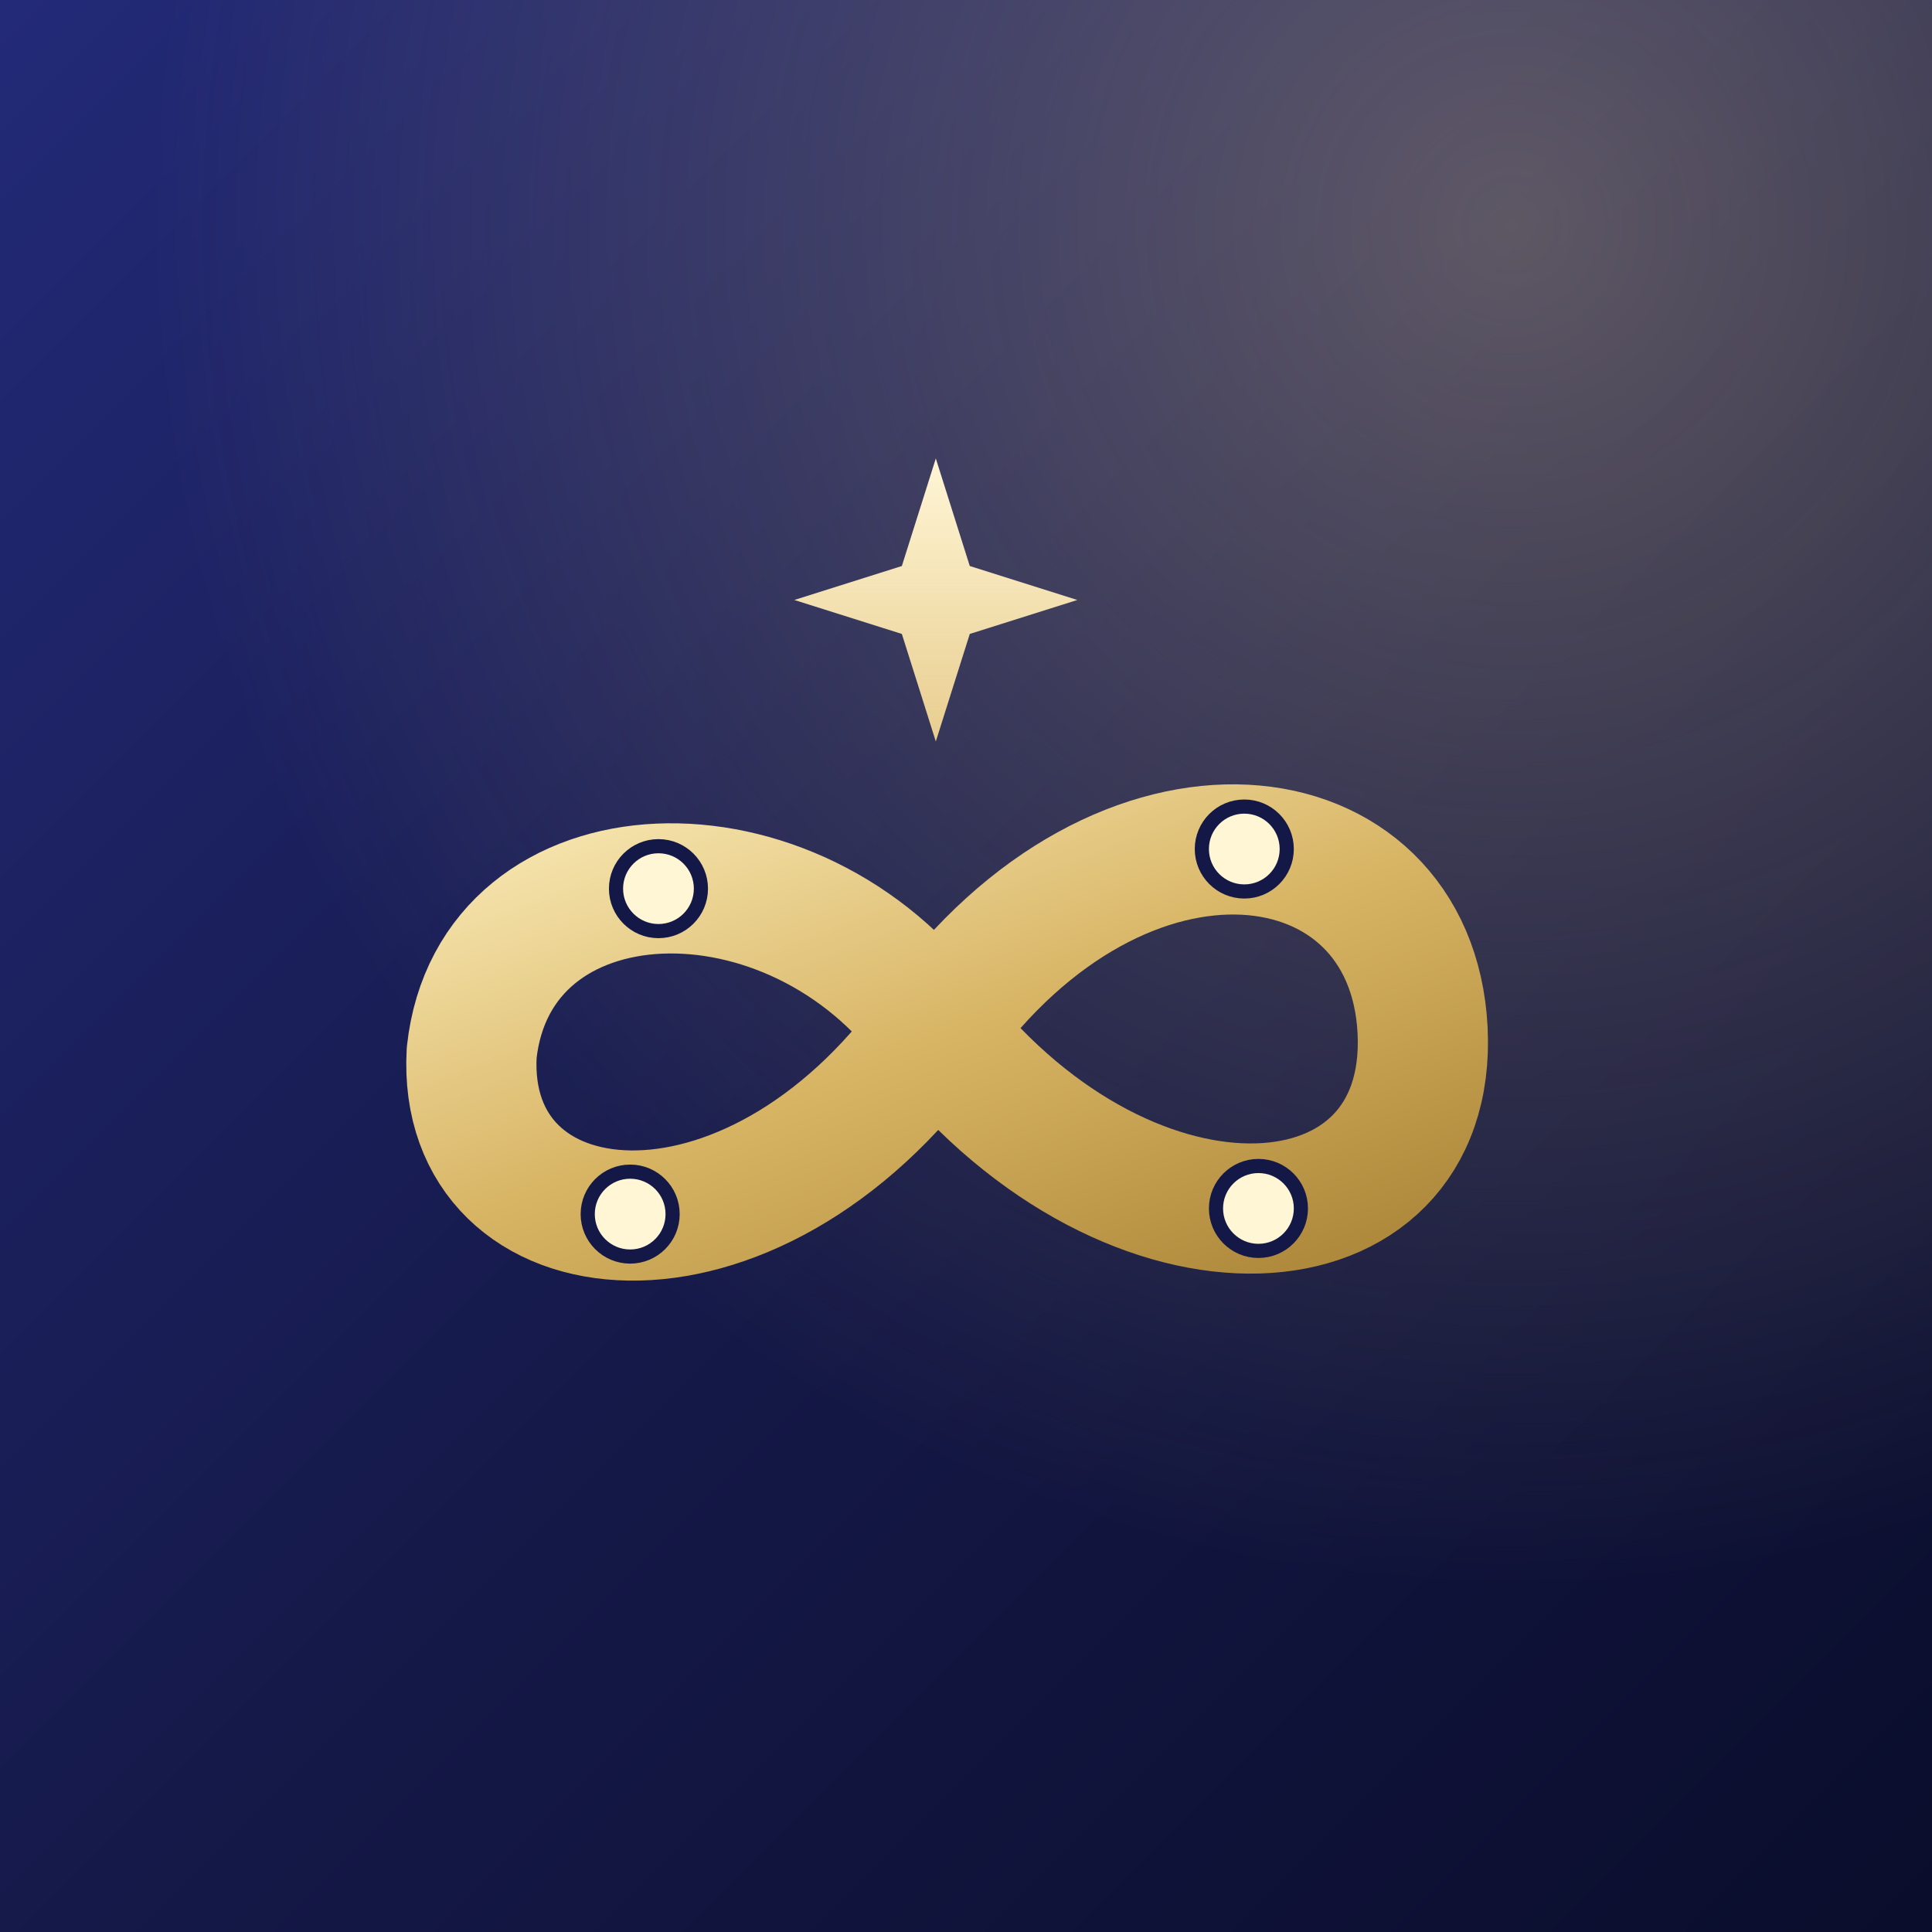
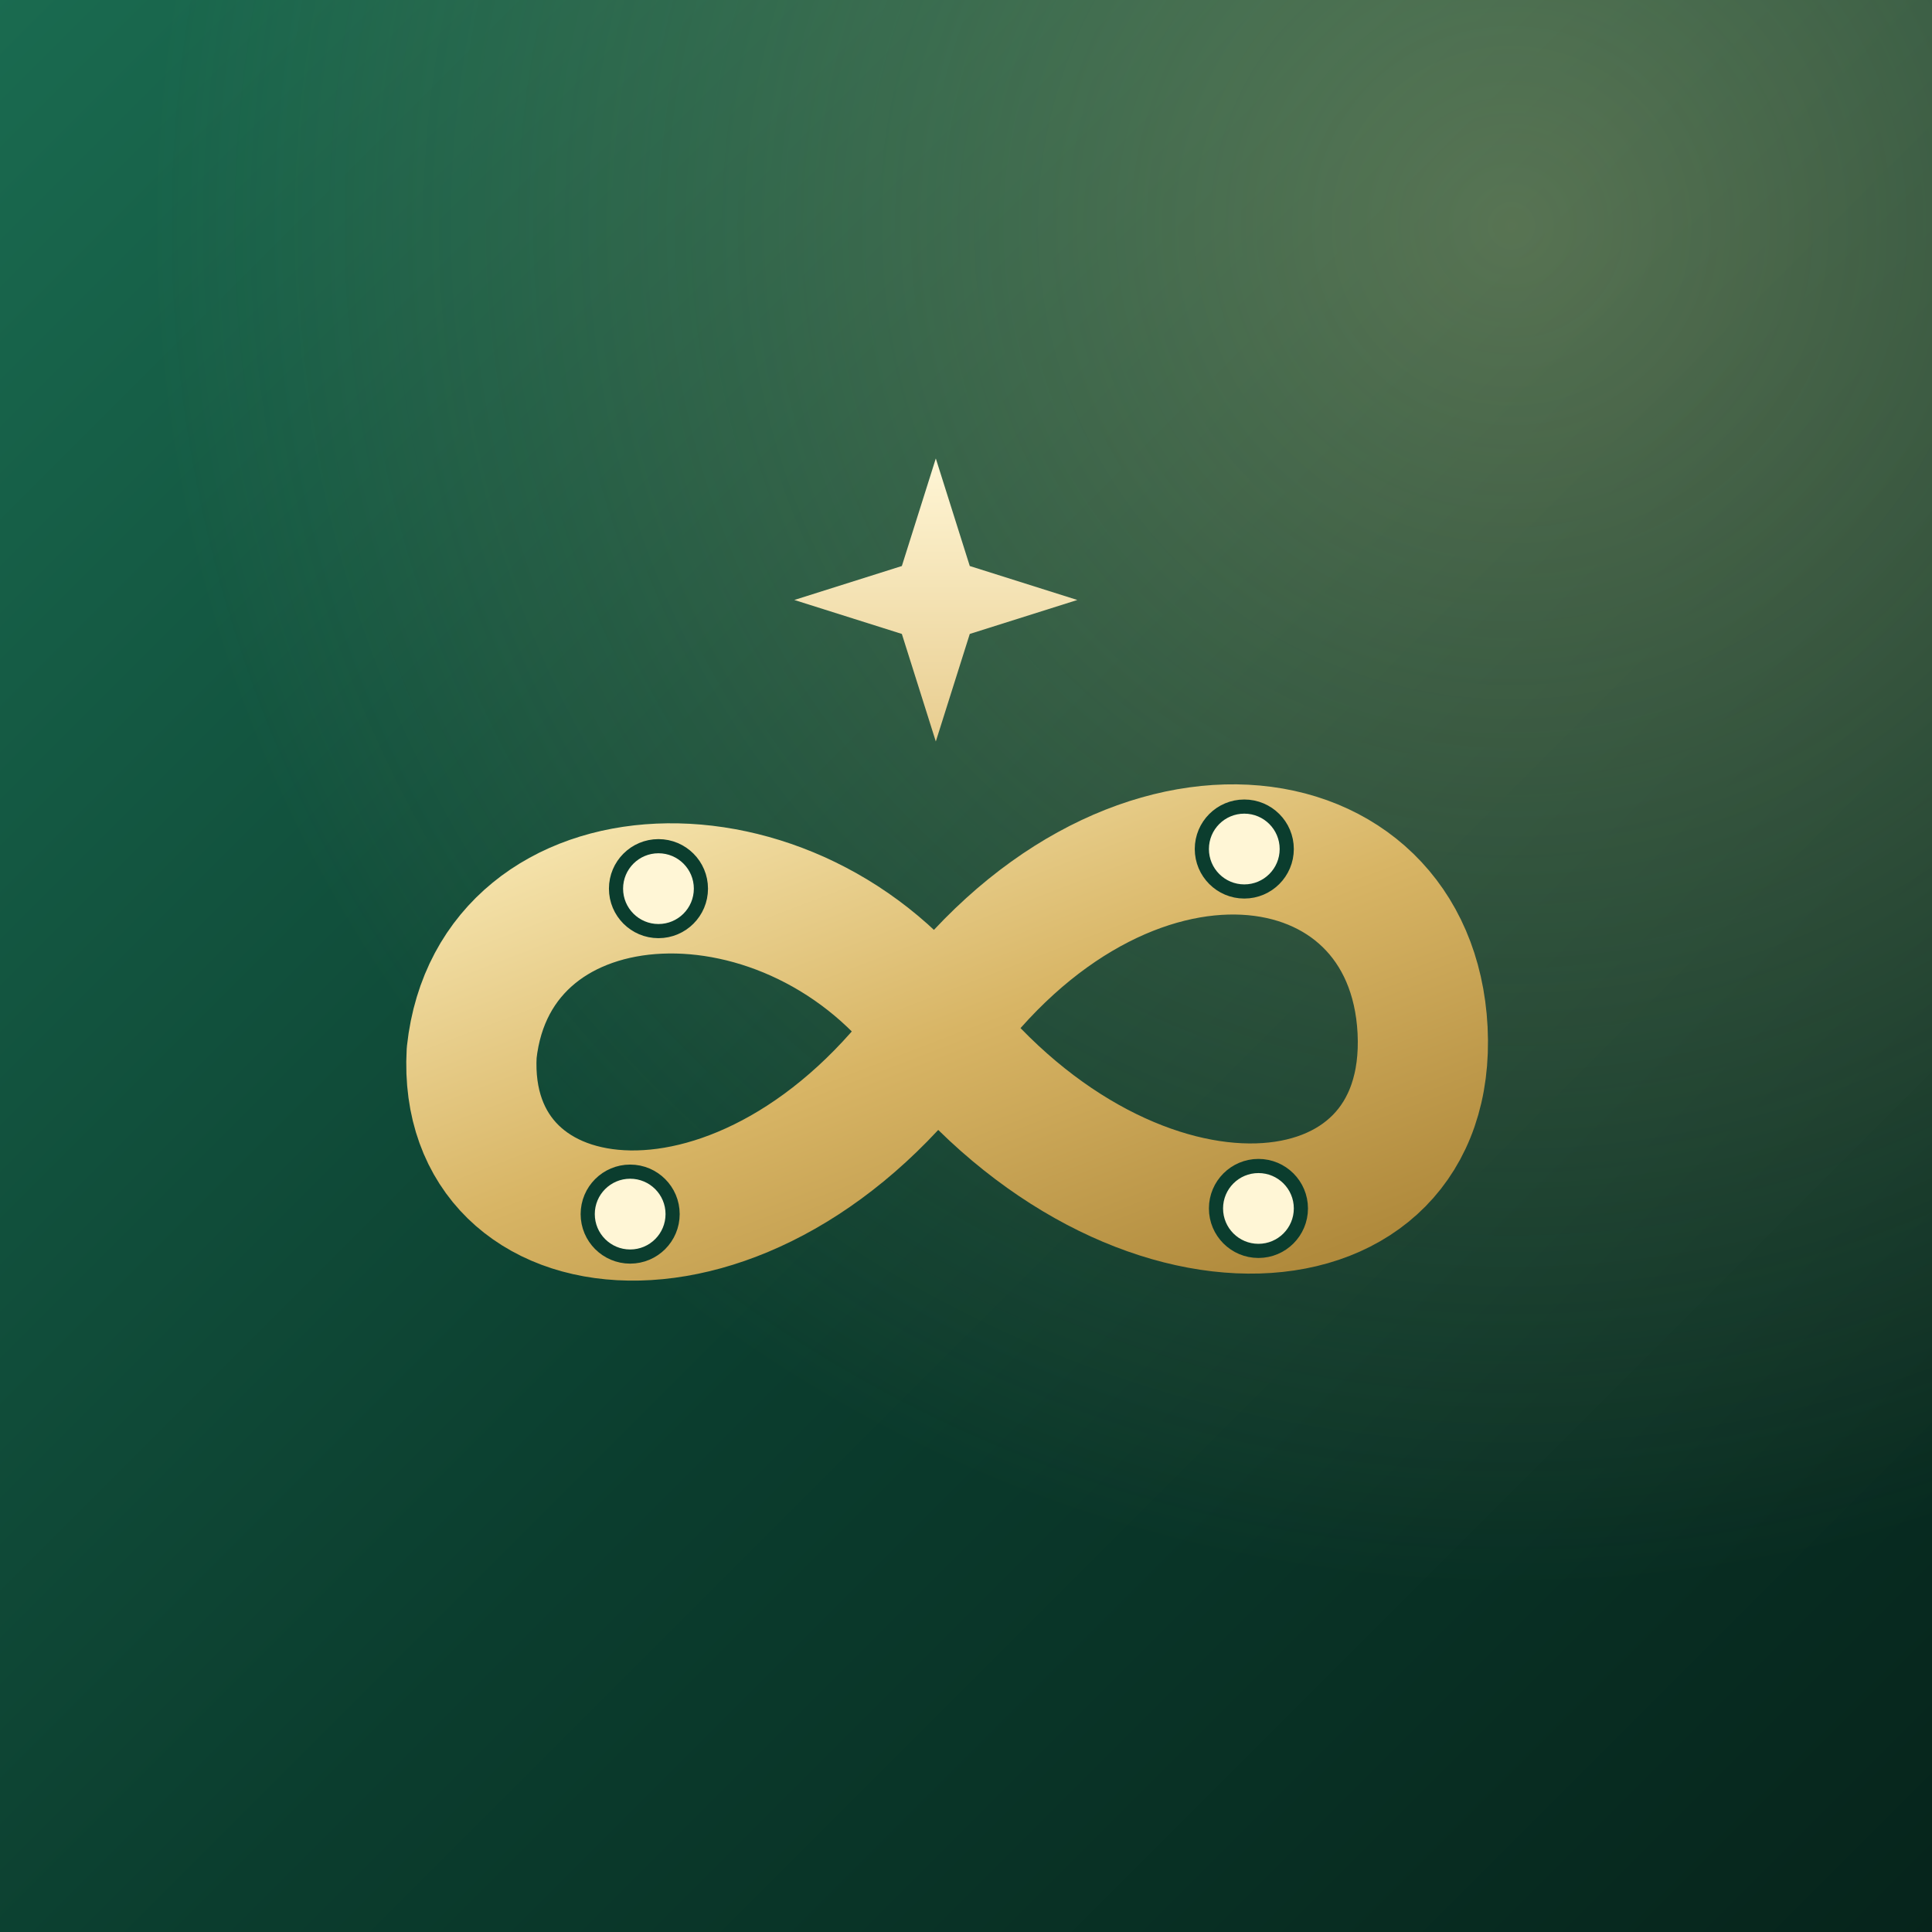
<svg xmlns="http://www.w3.org/2000/svg" viewBox="0 0 1024 1024" role="img" aria-label="Loopy Brains">
  <defs>
    <linearGradient id="bg" x1="0" y1="0" x2="1" y2="1">
-       <stop offset="0" stop-color="#232a78" />
-       <stop offset=".55" stop-color="#141846" />
-       <stop offset="1" stop-color="#0a0d2b" />
+       <stop offset="0" stop-color="#1a6b50" />
+       <stop offset=".55" stop-color="#0b3d2e" />
+       <stop offset="1" stop-color="#06241b" />
    </linearGradient>
    <radialGradient id="glow" cx=".78" cy=".12" r=".7">
      <stop offset="0" stop-color="#e8cd8f" stop-opacity=".34" />
      <stop offset="1" stop-color="#e8cd8f" stop-opacity="0" />
    </radialGradient>
    <linearGradient id="lbGold" x1="0" y1="0" x2="1" y2="1">
      <stop offset="0" stop-color="#f7e6b0" />
      <stop offset=".5" stop-color="#d8b565" />
      <stop offset="1" stop-color="#b08a3c" />
    </linearGradient>
    <linearGradient id="lbSpark" x1="0" y1="0" x2="0" y2="1">
      <stop offset="0" stop-color="#fff6d6" />
      <stop offset="1" stop-color="#e8cd8f" />
    </linearGradient>
  </defs>
  <rect width="1024" height="1024" rx="0" fill="url(#bg)" />
  <rect width="1024" height="1024" rx="0" fill="url(#glow)" />
  <g transform="translate(112 162) scale(1.5)">
    <path d="M256 292C206 222 100 226 92 300 88 372 190 384 256 292 322 200 424 214 428 292 432 372 326 380 256 292Z" transform="translate(0 -36)" fill="none" stroke="url(#lbGold)" stroke-width="46" stroke-linecap="round" stroke-linejoin="round" />
-     <g fill="#fff6d6" stroke="#141846" stroke-width="5">
+     <g fill="#fff6d6" stroke="#0b3d2e" stroke-width="5">
      <circle cx="158" cy="206" r="15" />
      <circle cx="365" cy="192" r="15" />
      <circle cx="370" cy="319" r="15" />
      <circle cx="148" cy="321" r="15" />
    </g>
    <path d="M256 54l12 38 38 12-38 12-12 38-12-38-38-12 38-12z" fill="url(#lbSpark)" />
  </g>
</svg>
